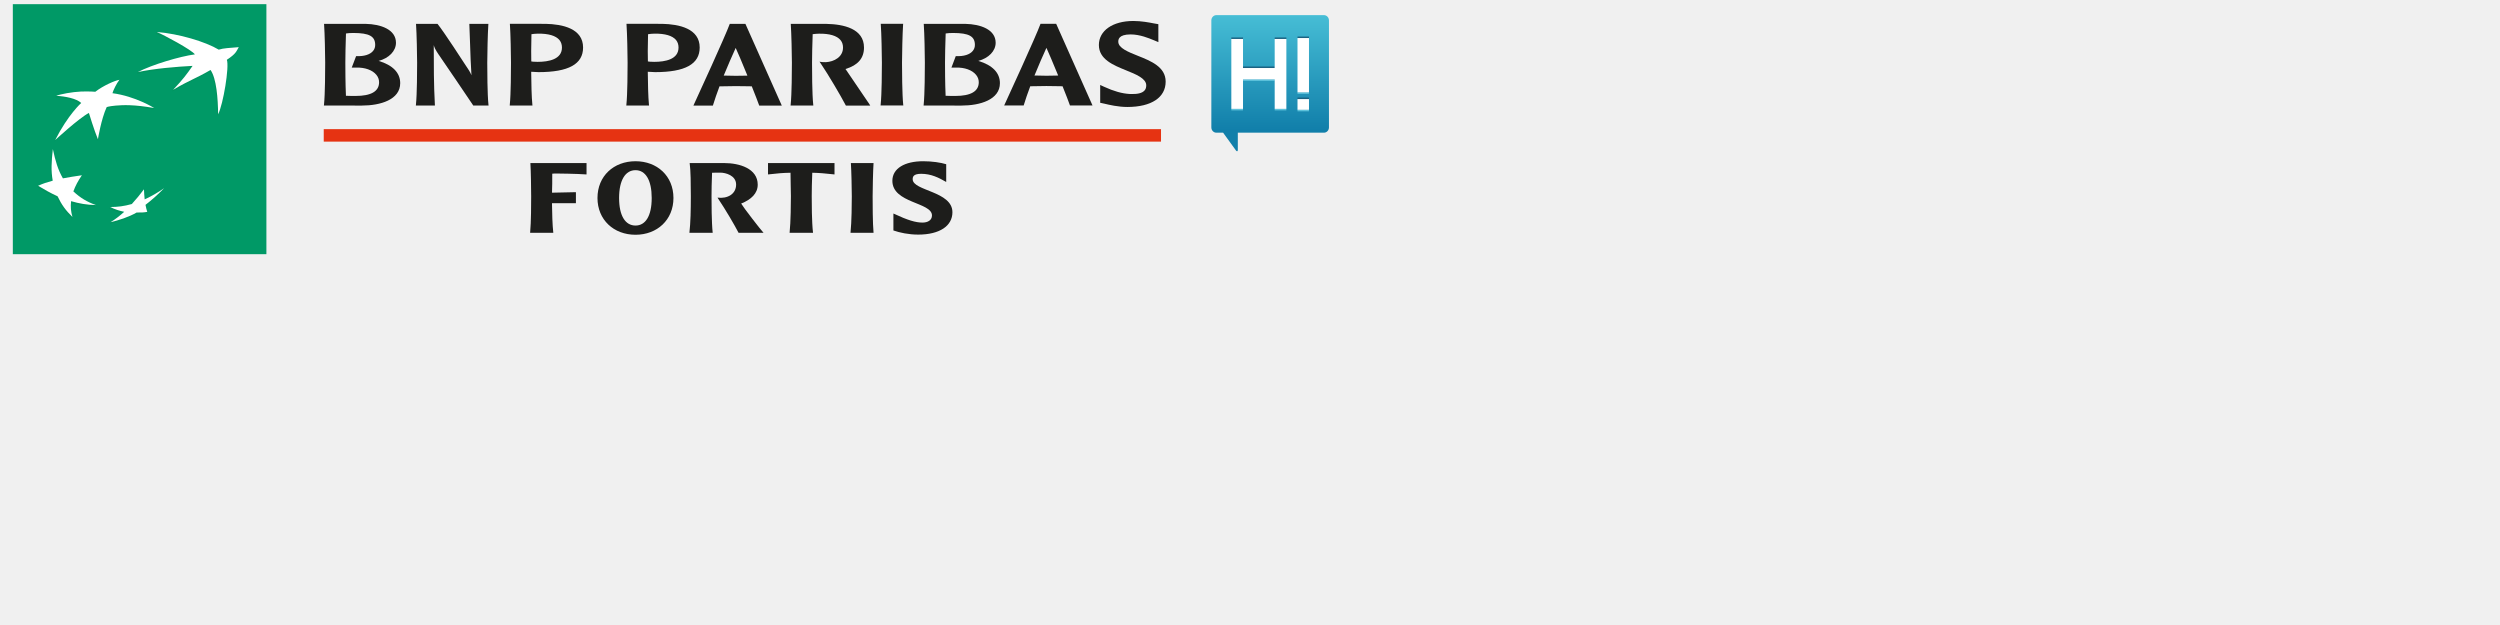
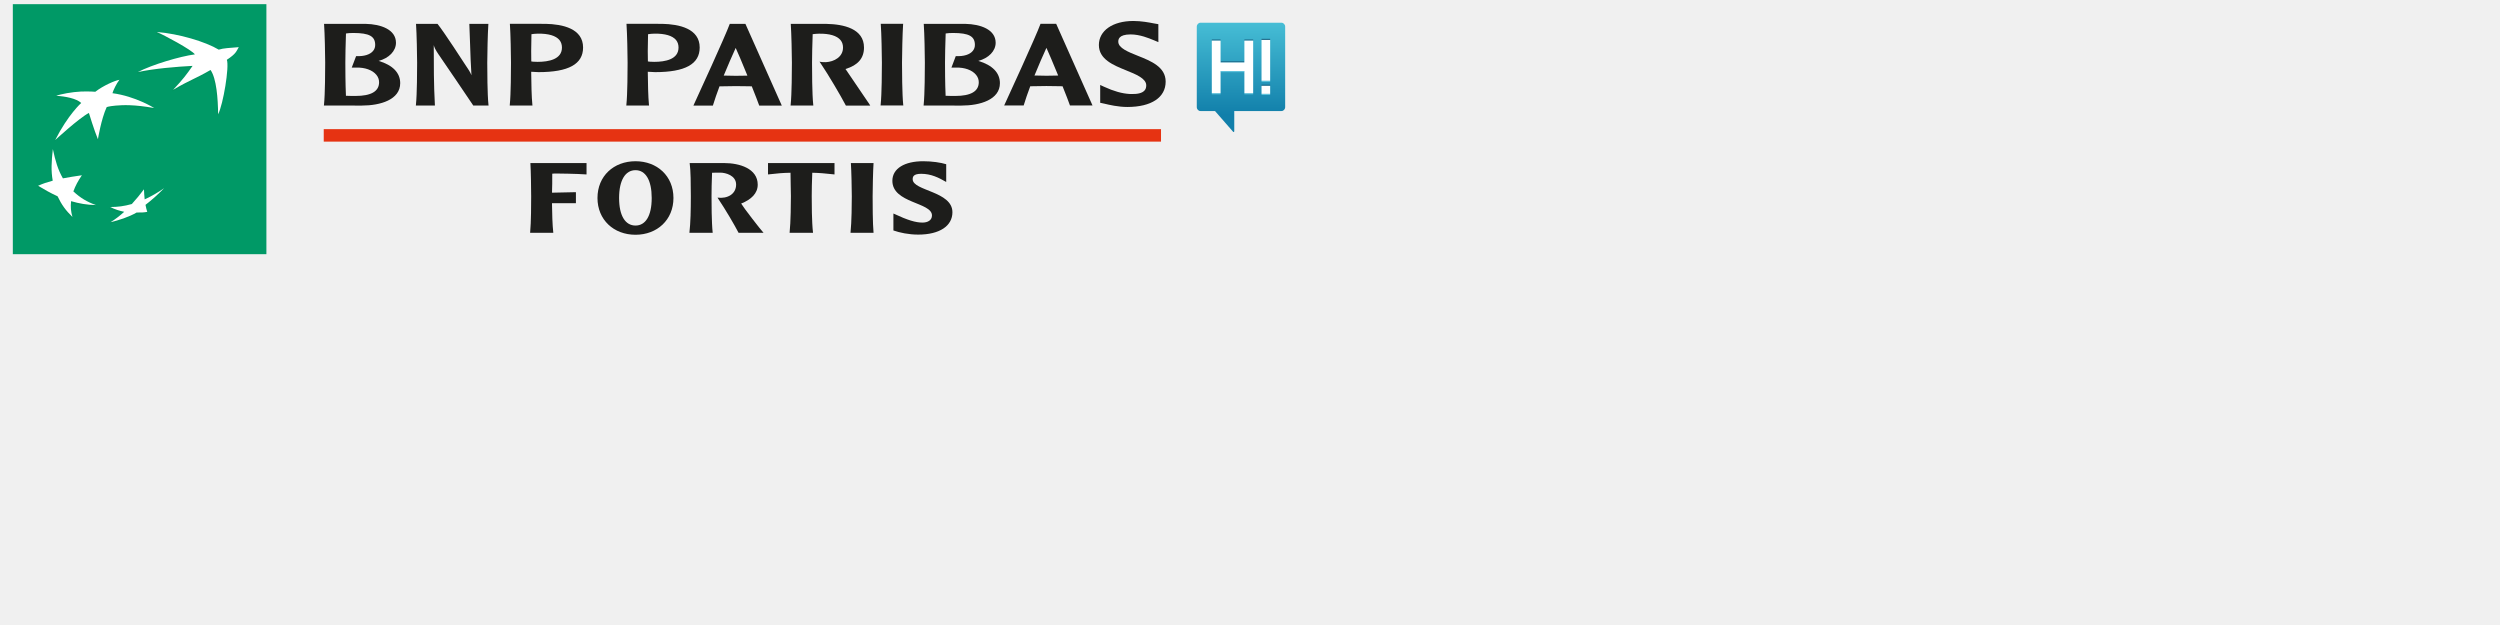
<svg xmlns="http://www.w3.org/2000/svg" version="1.1" id="Layer_1" x="0px" y="0px" width="400px" height="100px" viewBox="0 0 400 100" enable-background="new 0 0 400 100" xml:space="preserve">
  <g>
    <rect x="51.798" y="20.662" fill="#E63312" width="133.964" height="1.998" />
  </g>
  <g>
    <path fill="#1D1D1B" d="M51.856,3.946c0.102,1.377,0.174,4.824,0.174,6.091c0,1.153-0.013,5.035-0.192,6.715l-0.017,0.136   l6.077,0.003c2.966,0,6.136-0.941,6.136-3.585c0-1.662-1.204-2.889-3.45-3.561c1.647-0.438,2.771-1.584,2.771-2.901   c0-2.151-2.484-2.974-4.805-3.023c-0.006,0-6.706-0.005-6.706-0.005L51.856,3.946z M56.549,5.276   c2.538,0.007,3.481,0.529,3.481,1.916c0,0.371-0.115,0.693-0.341,0.963c-0.484,0.583-1.449,0.882-2.652,0.822h-0.058l-0.7,1.837   h0.709c1.397-0.043,2.613,0.396,3.232,1.161c0.291,0.351,0.434,0.75,0.434,1.182c0,1.454-1.27,2.195-3.771,2.195   c-0.419,0-1.1-0.002-1.533-0.029c-0.09-1.914-0.095-4.516-0.095-5.287c0-0.915,0.038-2.947,0.1-4.68   C55.635,5.309,56.114,5.269,56.549,5.276z" />
    <path fill="#1D1D1B" d="M78.038,3.816h-2.946l0.123,3.285c0.055,1.64,0.107,3.312,0.218,4.933l0,0l0,0   c-0.203-0.492-0.366-0.766-1.249-2.067c-0.028-0.045-3.09-4.779-4.156-6.116l-0.029-0.034H66.56l0.01,0.125   c0.097,1.374,0.17,4.818,0.17,6.091c0,1.156-0.012,5.041-0.19,6.718l-0.015,0.136h3.051l-0.006-0.129   c-0.179-3.2-0.179-6.417-0.179-9.528V7.22c0.103,0.375,0.25,0.714,0.729,1.428c0.05,0.08,5.292,7.733,5.56,8.187l0.027,0.052h2.454   l-0.017-0.136c-0.18-1.68-0.192-5.562-0.192-6.718c0-1.272,0.075-4.719,0.172-6.091l0.009-0.125L78.038,3.816L78.038,3.816z" />
    <path fill="#1D1D1B" d="M81.588,3.94c0.1,1.381,0.171,4.823,0.171,6.092c0,1.156-0.014,5.038-0.192,6.715l-0.01,0.134h3.636   l-0.014-0.134c-0.128-1.196-0.172-3.492-0.188-5.265c0.15,0.008,0.667,0.034,0.667,0.034l0.513,0.025   c4.795,0,7.122-1.285,7.122-3.937c0-3.03-3.264-3.733-6-3.79L81.581,3.81L81.588,3.94z M86.043,5.384   c1.703-0.027,2.901,0.325,3.477,1.031c0.257,0.324,0.392,0.722,0.392,1.19c0,1.891-2.119,2.291-3.895,2.291L85.294,9.87   c0,0-0.175-0.025-0.288-0.042c-0.01-0.434-0.016-1-0.016-1.653c0-0.831,0.012-1.794,0.042-2.701   C85.256,5.428,85.653,5.394,86.043,5.384z" />
    <path fill="#1D1D1B" d="M100.243,3.94c0.102,1.381,0.172,4.823,0.172,6.092c0,1.156-0.014,5.038-0.194,6.715l-0.012,0.134h3.641   l-0.019-0.134c-0.121-1.196-0.17-3.492-0.186-5.265c0.151,0.008,0.664,0.034,0.664,0.034l0.516,0.025   c4.793,0,7.125-1.285,7.125-3.937c0-3.03-3.266-3.733-6.006-3.79l-5.705-0.004L100.243,3.94z M104.698,5.384   c1.701-0.027,2.903,0.325,3.48,1.031c0.254,0.324,0.387,0.722,0.387,1.19c0,1.891-2.115,2.291-3.895,2.291l-0.72-0.026   c0,0-0.178-0.024-0.287-0.042c-0.014-0.434-0.021-1.004-0.021-1.661c0-0.833,0.015-1.786,0.046-2.693   C103.913,5.428,104.311,5.394,104.698,5.384z" />
    <path fill="#1D1D1B" d="M116.823,3.82h-0.061l-0.027,0.07c-0.675,1.856-5.027,11.363-5.707,12.82l-0.08,0.181h3.117l0.021-0.076   c0.271-0.892,0.623-1.904,1.033-2.997c0.113-0.003,2.576-0.04,2.576-0.04l2.123,0.025c0,0,0.377,0.012,0.469,0.012   c0.561,1.408,0.978,2.477,1.162,3.003l0.025,0.073h3.613l-5.82-13.071h-0.058H116.823z M117.71,7.67   c0.29,0.61,1.037,2.367,1.875,4.43c-0.126,0.001-0.272,0.007-0.272,0.007l-1.603,0.022c0,0-1.656-0.028-1.914-0.037   C116.471,10.434,117.138,8.938,117.71,7.67z" />
    <path fill="#1D1D1B" d="M126.53,3.941c0.094,1.374,0.174,4.821,0.174,6.091c0,1.156-0.016,5.038-0.198,6.715l-0.015,0.139h3.641   l-0.014-0.136c-0.184-1.686-0.192-5.562-0.192-6.718c0-0.91,0.039-2.946,0.103-4.565c0.299-0.039,0.707-0.073,0.98-0.077   c1.702-0.032,2.902,0.326,3.479,1.031c0.262,0.319,0.395,0.717,0.395,1.185c0,1.506-1.419,2.269-2.74,2.342   c-0.433,0.019-0.77-0.039-0.771-0.039l-0.25-0.043l0.16,0.233c1.275,1.887,3.211,5.172,4.027,6.737l0.03,0.056h3.896l-0.113-0.195   c-0.135-0.212-2.688-3.956-3.773-5.557c0,0-0.039-0.054-0.07-0.098c1.984-0.596,2.961-1.724,2.961-3.436   c0-3.028-3.271-3.729-6.009-3.785l-5.711-0.005L126.53,3.941z" />
    <path fill="#1D1D1B" d="M144.405,3.805h-3.488l0.012,0.127c0.102,1.383,0.174,4.83,0.174,6.096c0,1.152-0.017,5.03-0.197,6.714   l-0.012,0.134h3.639l-0.019-0.134c-0.174-1.684-0.192-5.562-0.192-6.714c0-1.269,0.078-4.715,0.172-6.096l0.015-0.127H144.405z" />
    <path fill="#1D1D1B" d="M147.806,3.946c0.102,1.375,0.172,4.824,0.172,6.091c0,1.153-0.014,5.035-0.191,6.715l-0.014,0.136   l6.073,0.003c2.97,0,6.14-0.941,6.14-3.585c0-1.662-1.203-2.889-3.455-3.561c1.652-0.438,2.774-1.584,2.774-2.901   c0-2.151-2.478-2.974-4.808-3.023l-6.701-0.005L147.806,3.946z M152.502,5.276L152.502,5.276c2.534,0.007,3.481,0.529,3.481,1.916   c0,0.371-0.119,0.693-0.346,0.963c-0.479,0.583-1.447,0.882-2.648,0.822h-0.066l-0.693,1.837h0.711   c1.4-0.043,2.604,0.396,3.229,1.161c0.288,0.351,0.433,0.751,0.433,1.182c0,1.454-1.267,2.195-3.765,2.195   c-0.429,0-1.11-0.002-1.54-0.029c-0.088-1.914-0.096-4.516-0.096-5.287c0-0.917,0.039-2.952,0.105-4.68   C151.584,5.309,152.063,5.269,152.502,5.276z" />
    <path fill="#1D1D1B" d="M168.931,3.805h-2.449l-0.025,0.071c-0.717,1.976-5.326,11.999-5.709,12.824l-0.084,0.176h3.125   l0.021-0.075c0.268-0.893,0.62-1.901,1.03-2.998c0.112-0.005,2.573-0.039,2.573-0.039l2.132,0.029c0,0,0.371,0.005,0.465,0.01   c0.565,1.408,0.976,2.468,1.158,3.001l0.024,0.071h3.611l-5.818-13.071L168.931,3.805L168.931,3.805z M167.429,7.656   c0.29,0.617,1.03,2.364,1.877,4.424c-0.126,0.002-0.271,0.012-0.271,0.012l-1.607,0.026c0,0-1.648-0.036-1.911-0.038   C166.188,10.417,166.854,8.928,167.429,7.656z" />
    <path fill="#1D1D1B" d="M175.821,7.2c0,2.296,2.316,3.225,4.353,4.054c1.587,0.638,3.224,1.306,3.224,2.396   c0,0.336-0.076,0.602-0.254,0.807c-0.375,0.449-1.156,0.639-2.386,0.58c-1.197-0.059-2.574-0.448-4.095-1.152l-0.637-0.292   l0.006,0.503v2.35l0.412,0.087l0.248,0.054c0.771,0.184,2.219,0.529,3.688,0.529c3.835,0,6.125-1.521,6.125-4.058   c0-2.355-2.363-3.298-4.449-4.129c-1.543-0.615-3.13-1.249-3.13-2.252c0-0.295,0-1.17,1.972-1.17c1.475,0,2.918,0.6,3.698,0.923   l0.748,0.31l-0.007-0.495V3.869l-0.741-0.129c-0.742-0.146-1.979-0.383-3.261-0.383C178.034,3.357,175.821,4.899,175.821,7.2z" />
  </g>
  <g>
    <g>
      <g>
        <path fill="#1D1D1B" d="M93.846,26.09v1.82c-1.699-0.122-4.698-0.146-4.72-0.146c-0.267,0-0.539,0-0.765,0.024     c0,1.015,0,2.255-0.039,3.042l3.825-0.083v1.761h-3.825v0.229c0.017,1.346,0.06,3.229,0.206,4.513H84.82     c0.166-1.698,0.166-4.888,0.166-5.84c0-1.054-0.041-4.06-0.123-5.318L93.846,26.09L93.846,26.09z" />
        <path fill="#1D1D1B" d="M101.684,37.562c-3.479,0-6.087-2.385-6.087-5.884c0-3.52,2.607-5.882,6.087-5.882     c3.458,0,6.068,2.362,6.068,5.882C107.752,35.178,105.142,37.562,101.684,37.562z M101.684,27.229     c-1.614,0-2.629,1.574-2.629,4.45c0,2.878,1.015,4.409,2.629,4.409c1.595,0,2.589-1.531,2.589-4.409     C104.272,28.803,103.278,27.229,101.684,27.229z" />
        <path fill="#1D1D1B" d="M115.872,26.09c2.443,0,5.363,0.87,5.363,3.458c0,1.388-1.035,2.379-2.648,3.021     c0.328,0.584,3.043,4.101,3.581,4.681h-3.996c-0.705-1.345-2.05-3.661-3.375-5.63c1.594,0.205,2.981-0.559,2.981-2.092     c0-1.471-1.699-1.905-2.523-1.905c-0.378,0-1.078,0-1.325,0.021c-0.065,1.365-0.085,3.006-0.085,3.746     c0,0.975,0,4.162,0.186,5.86h-3.726c0.187-1.654,0.229-3.624,0.229-5.86c0-1.884-0.021-4.16-0.188-5.298L115.872,26.09     L115.872,26.09z" />
        <path fill="#1D1D1B" d="M133.522,26.09v1.82c-1.638-0.166-2.256-0.245-3.559-0.27c-0.062,1.305-0.087,3.021-0.087,3.746     c0,0.954,0,4.162,0.209,5.86h-3.749c0.186-1.698,0.209-4.906,0.209-5.86c0-0.703-0.062-2.564-0.062-3.746     c-1.281,0.023-1.969,0.086-3.602,0.27v-1.82H133.522L133.522,26.09z" />
        <path fill="#1D1D1B" d="M139.767,26.09c-0.085,1.26-0.145,4.246-0.145,5.318c0,0.994,0,4.308,0.145,5.84h-3.686     c0.187-1.698,0.207-4.887,0.207-5.84c0-1.053-0.062-4.061-0.146-5.318H139.767L139.767,26.09z" />
        <path fill="#1D1D1B" d="M147.706,25.797c1.43,0,2.818,0.21,3.688,0.479v2.84c-1.221-0.705-2.42-1.307-4.014-1.307     c-1.264,0-1.35,0.5-1.35,0.869c0,1.883,6.358,1.902,6.358,5.278c0,2.194-2.052,3.58-5.466,3.58c-1.534,0-2.982-0.31-3.977-0.663     v-2.71c2.34,1.097,3.58,1.45,4.656,1.45c0.87,0,1.514-0.396,1.514-1.139c0-2.134-6.336-1.927-6.336-5.547     C142.782,26.938,144.77,25.797,147.706,25.797z" />
      </g>
    </g>
  </g>
  <polyline fill="#009966" points="2.052,0.667 42.624,0.667 42.624,40.67 2.052,40.67 " />
  <g>
    <g>
      <path fill="#00945E" d="M33.558,11.477c-2.51,1.448-3.274,1.564-5.998,3.178l0.134-0.301c1.43-1.537,2.048-2.181,2.99-3.542    c-2.514,0.136-6.163,0.432-8.771,0.997l0,0l0,0l0,0l0.136-0.274c2.368-1.135,6.76-2.263,9-2.555    c-0.546-0.759-4.995-3.129-6.104-3.588l0,0l0,0l0,0l0.129-0.277c3.375,0.374,7.844,1.929,9.792,3.106    c0.823-0.253,1.667-0.279,3.192-0.409c0,0-0.228,0.907-1.891,2.033l0,0l0,0l0,0c0.413,1.088-0.578,7.123-1.397,8.723l0,0l0,0l0,0    C34.732,16.042,34.507,12.858,33.558,11.477z" />
      <path fill="#00945E" d="M15.228,33.104l0.127-0.289c-1.333-0.504-2.666-0.908-3.743-1.904l0,0l0,0l0,0l0,0l0,0l0,0l0,0l0,0l0,0    l0,0l0,0l0,0l0,0l0,0l0,0l0,0l0,0l0,0l0,0l0,0l0,0l0,0l0,0l0,0l0,0l0,0l0,0l0,0l0,0l0,0l0,0c0.337-0.936,0.727-1.663,1.359-2.584    l0,0l0,0l0,0l0,0l0,0l0,0l0,0l0,0l0,0l0,0l0,0l0,0l0,0l0,0l0,0l0,0l0,0l0,0l0,0l0,0l0,0l0,0l0,0l0,0l0,0l0,0l0,0l0,0l0,0l0,0l0,0    l0.133-0.284c-1.144,0.171-2.182,0.585-3.174,0.776l0,0l0,0l0,0l0,0l0,0l0,0l0,0l0,0l0,0l0,0l0,0l0,0l0,0l0,0l0,0l0,0l0,0l0,0l0,0    l0,0l0,0l0,0l0,0l0,0l0,0l0,0l0,0l0,0l0,0l0,0l0,0c-0.779-1.354-1.082-3.201-1.475-4.965l-0.129,0.275l0,0l0,0l0,0l0,0l0,0l0,0    l0,0l0,0l0,0l0,0l0,0l0,0l0,0l0,0l0,0c-0.222,2.018-0.31,3.454-0.021,5.057l0,0l0,0l0,0l0,0l0,0l0,0l0,0l0,0l0,0l0,0l0,0l0,0l0,0    l0,0l0,0l0,0l0,0l0,0l0,0l0,0l0,0l0,0l0,0l0,0l0,0l0,0l0,0l0,0l0,0l0,0l0,0c-0.825,0.229-1.547,0.26-2.211,0.543L5.969,30l0,0l0,0    l0,0l0,0l0,0l0,0l0,0l0,0l0,0l0,0l0,0l0,0l0,0l0,0l0,0l0,0l0,0l0,0l0,0l0,0l0,0l0,0l0,0l0,0l0,0l0,0l0,0l0,0l0,0l0,0l0,0    c1.056,0.639,1.919,1.13,3.115,1.688l0,0l0,0l0,0l0,0l0,0l0,0l0,0l0,0l0,0l0,0l0,0l0,0l0,0l0,0l0,0l0,0l0,0l0,0l0,0l0,0l0,0l0,0    l0,0l0,0l0,0l0,0l0,0l0,0l0,0l0,0l0,0c0.638,1.348,1.3,2.267,2.373,3.31l0,0l0,0l0,0l0,0l0,0l0,0l0,0l0,0l0,0l0,0l0,0l0,0l0,0l0,0    l0,0l0,0l0,0l0,0l0,0l0,0l0,0l0,0l0,0l0,0l0,0l0,0l0,0l0,0l0,0l0,0l0,0l0.13-0.284c-0.191-0.762-0.44-1.4-0.346-2.242l0,0l0,0l0,0    l0,0l0,0l0,0l0,0l0,0l0,0l0,0l0,0l0,0l0,0l0,0l0,0l0,0l0,0l0,0l0,0l0,0l0,0l0,0l0,0l0,0l0,0l0,0l0,0l0,0l0,0l0,0l0,0    C12.569,32.85,13.71,33.05,15.228,33.104z" />
      <path fill="#00945E" d="M18.927,13.013c0,0-0.536,0.934-0.966,2.178h-0.104l0,0l0,0c3.126,0.417,6.077,1.664,6.816,2.094    l-0.131,0.278l0,0l0,0l0,0l0,0l0,0l0,0l0,0c-3.241-0.565-4.95-0.5-6.157-0.395l0,0l0,0l0,0c-1.205,0.117-1.452,0.264-1.452,0.264    l0,0l0,0l0,0l0,0l0,0l0,0l0,0c-0.693,1.5-1.103,3.948-1.267,4.851l-0.131,0.281l0,0l0,0l0,0l0,0l0,0l0,0l0,0    c-0.594-1.408-1.448-4.212-1.448-4.212l0,0l0,0l0,0l0,0l0,0l0,0l0,0c-1.634,0.863-5.401,4.349-5.401,4.349l0,0l0,0l0,0l0,0l0,0    l0,0l0,0c2.076-4.083,4.176-5.944,4.176-5.944l0,0l0,0l0,0l0,0l0,0l0,0l0,0c-0.725-0.72-2.617-1.085-4.003-1.142l0,0l0,0l0,0    l0.132-0.279c0.866-0.25,2.656-0.355,3.853-0.41l0,0l0,0l0,0l0,0l0,0l0,0l0,0c1.419-0.043,2.274,0.038,2.274,0.038l0,0l0,0l0,0    C16.381,13.971,18.265,13.103,18.927,13.013z" />
      <path fill="#00945E" d="M22.902,30.564c-0.657,0.869-1.215,1.565-1.936,2.365l0,0l0,0l0,0l0,0l0,0l0,0l0,0l0,0l0,0l0,0l0,0l0,0    l0,0l0,0l0,0l0,0l0,0l0,0l0,0l0,0l0,0l0,0l0,0l0,0l0,0l0,0l0,0l0,0l0,0l0,0l0,0c-1.07,0.292-2.351,0.162-3.336,0.192l-0.129,0.276    l0,0l0,0l0,0l0,0l0,0l0,0l0,0l0,0l0,0l0,0l0,0l0,0l0,0l0,0l0,0l0,0l0,0l0,0l0,0l0,0l0,0l0,0l0,0l0,0l0,0l0,0l0,0l0,0l0,0l0,0l0,0    c0.742,0.379,1.469,0.605,2.247,0.765l0,0l0,0l0,0l0,0l0,0l0,0l0,0l0,0l0,0l0,0l0,0l0,0l0,0l0,0l0,0l0,0l0,0l0,0l0,0l0,0l0,0l0,0    l0,0l0,0l0,0l0,0l0,0l0,0l0,0l0,0l0,0c-0.631,0.563-1.473,0.995-2.062,1.392l-0.131,0.274l0,0l0,0l0,0l0,0l0,0l0,0l0,0l0,0l0,0    l0,0l0,0l0,0l0,0l0,0l0,0l0,0l0,0l0,0l0,0l0,0l0,0l0,0l0,0l0,0l0,0l0,0l0,0l0,0l0,0l0,0l0,0c1.269-0.3,2.936-0.826,4.178-1.548    l0,0l0,0l0,0l0,0l0,0l0,0l0,0l0,0l0,0l0,0l0,0l0,0l0,0l0,0l0,0l0,0l0,0l0,0l0,0l0,0l0,0l0,0l0,0l0,0l0,0l0,0l0,0l0,0l0,0l0,0l0,0    c0.647,0.027,1.253-0.02,1.693-0.104l0,0l0,0l0,0l0,0l0,0l0,0l0,0l0,0l0,0l0,0l0,0l0,0l0,0l0,0l0,0l0,0l0,0l0,0l0,0l0,0l0,0l0,0    l0,0l0,0l0,0l0,0l0,0l0,0l0,0l0,0l0,0c0,0,0.134-0.282,0.134-0.274c-0.079-0.28-0.333-0.455-0.408-0.853l0,0l0,0l0,0l0,0l0,0l0,0    l0,0l0,0l0,0l0,0l0,0l0,0l0,0l0,0l0,0l0,0l0,0l0,0l0,0l0,0l0,0l0,0l0,0l0,0l0,0l0,0l0,0l0,0l0,0l0,0l0,0    c1.164-0.89,2.008-1.7,2.984-2.669l0,0l0,0l0,0l0,0l0,0l0,0l0,0l0,0l0,0l0,0l0,0l0,0l0,0l0,0l0,0l0,0l0,0l0,0l0,0l0,0l0,0l0,0l0,0    l0,0l0,0l0,0l0,0l0,0l0,0l0,0l0,0l0.133-0.275c-0.962,0.654-2.129,1.553-3.254,2.072l0,0l0,0l0,0l0,0l0,0l0,0l0,0l0,0l0,0l0,0l0,0    l0,0l0,0l0,0l0,0l0,0l0,0l0,0l0,0l0,0l0,0l0,0l0,0l0,0l0,0l0,0l0,0l0,0l0,0l0,0l0,0C22.967,31.639,22.931,31.173,22.902,30.564z" />
    </g>
    <g>
      <path fill="#FFFFFF" d="M33.687,11.196c-2.503,1.454-3.272,1.572-5.993,3.18c1.587-1.695,2.135-2.42,3.119-3.836    c-2.51,0.129-6.159,0.428-8.764,0.996l0,0l0,0l0,0c2.268-1.193,6.764-2.521,9.135-2.837c-0.551-0.748-5.002-3.126-6.111-3.583l0,0    l0,0l0,0c3.527,0.272,7.835,1.568,9.923,2.827c0.823-0.251,1.677-0.266,3.208-0.398l0,0l0,0l0,0    c-0.392,0.66-0.409,1.041-1.908,2.021l0,0l0,0l0,0c0.414,1.096-0.577,7.126-1.398,8.721l0,0l0,0l0,0    C34.868,15.764,34.645,12.579,33.687,11.196z" />
      <path fill="#FFFFFF" d="M15.355,32.814c-1.441-0.521-2.476-1.134-3.617-2.188l0,0l0,0l0,0l0,0l0,0l0,0l0,0l0,0l0,0l0,0l0,0l0,0    l0,0l0,0l0,0l0,0l0,0l0,0l0,0l0,0l0,0l0,0l0,0l0,0l0,0l0,0l0,0l0,0l0,0l0,0l0,0c0.342-0.925,0.729-1.648,1.366-2.586l0,0l0,0l0,0    l0,0l0,0l0,0l0,0l0,0l0,0l0,0l0,0l0,0l0,0l0,0l0,0l0,0l0,0l0,0l0,0l0,0l0,0l0,0l0,0l0,0l0,0l0,0l0,0l0,0l0,0l0,0l0,0    c-1.169,0.172-2.032,0.306-3.038,0.496l0,0l0,0l0,0l0,0l0,0l0,0l0,0l0,0l0,0l0,0l0,0l0,0l0,0l0,0l0,0l0,0l0,0l0,0l0,0l0,0l0,0l0,0    l0,0l0,0l0,0l0,0l0,0l0,0l0,0l0,0l0,0c-0.821-1.419-1.194-2.782-1.611-4.684l0,0l0,0l0,0l0,0l0,0l0,0l0,0l0,0l0,0l0,0l0,0l0,0l0,0    l0,0l0,0c-0.223,2.016-0.309,3.457-0.02,5.057l0,0l0,0l0,0l0,0l0,0l0,0l0,0l0,0l0,0l0,0l0,0l0,0l0,0l0,0l0,0l0,0l0,0l0,0l0,0l0,0    l0,0l0,0l0,0l0,0l0,0l0,0l0,0l0,0l0,0l0,0l0,0c-0.926,0.253-1.58,0.473-2.34,0.816l0,0l0,0l0,0l0,0l0,0l0,0l0,0l0,0l0,0l0,0l0,0    l0,0l0,0l0,0l0,0l0,0l0,0l0,0l0,0l0,0l0,0l0,0l0,0l0,0l0,0l0,0l0,0l0,0l0,0l0,0l0,0c1.066,0.637,1.928,1.135,3.118,1.683l0,0l0,0    l0,0l0,0l0,0l0,0l0,0l0,0l0,0l0,0l0,0l0,0l0,0l0,0l0,0l0,0l0,0l0,0l0,0l0,0l0,0l0,0l0,0l0,0l0,0l0,0l0,0l0,0l0,0l0,0l0,0    c0.64,1.352,1.303,2.262,2.375,3.303l0,0l0,0l0,0l0,0l0,0l0,0l0,0l0,0l0,0l0,0l0,0l0,0l0,0l0,0l0,0l0,0l0,0l0,0l0,0l0,0l0,0l0,0    l0,0l0,0l0,0l0,0l0,0l0,0l0,0l0,0l0,0c-0.25-0.884-0.316-1.59-0.215-2.526l0,0l0,0l0,0l0,0l0,0l0,0l0,0l0,0l0,0l0,0l0,0l0,0l0,0    l0,0l0,0l0,0l0,0l0,0l0,0l0,0l0,0l0,0l0,0l0,0l0,0l0,0l0,0l0,0l0,0l0,0l0,0C12.703,32.572,13.843,32.777,15.355,32.814z" />
      <path fill="#FFFFFF" d="M19.101,12.77L19.101,12.77L19.101,12.77L19.101,12.77L19.101,12.77c-0.447,0.575-0.968,1.645-1.109,2.142    l0,0l0,0l0,0c3.706,0.494,6.681,2.373,6.681,2.373l0,0l0,0l0,0l0,0l0,0l0,0l0,0c-3.241-0.566-4.95-0.494-6.16-0.389l0,0l0,0l0,0    c-1.203,0.11-1.447,0.251-1.447,0.251l0,0l0,0l0,0l0,0l0,0l0,0l0,0c-0.876,1.89-1.399,5.134-1.399,5.134l0,0l0,0l0,0l0,0l0,0l0,0    l0,0c-0.593-1.402-1.443-4.209-1.443-4.209l0,0l0,0l0,0l0,0l0,0l0,0l0,0c-1.636,0.863-5.4,4.348-5.4,4.348l0,0l0,0l0,0l0,0l0,0    l0,0l0,0c2.068-4.084,4.168-5.941,4.168-5.941l0,0l0,0l0,0l0,0l0,0l0,0l0,0c-0.722-0.722-2.618-1.082-4.001-1.144l0,0l0,0l0,0    c0.716-0.288,2.563-0.625,3.981-0.689l0,0l0,0l0,0l0,0l0,0l0,0l0,0c1.42-0.043,2.277,0.037,2.277,0.037l0,0l0,0l0,0    C16.515,13.696,18.437,12.867,19.101,12.77z" />
      <path fill="#FFFFFF" d="M23.032,30.291c-0.653,0.871-1.216,1.559-1.943,2.355l0,0l0,0l0,0l0,0l0,0l0,0l0,0l0,0l0,0l0,0l0,0l0,0    l0,0l0,0l0,0l0,0l0,0l0,0l0,0l0,0l0,0l0,0l0,0l0,0l0,0l0,0l0,0l0,0l0,0l0,0l0,0c-1.249,0.349-2.245,0.476-3.459,0.476l0,0l0,0l0,0    l0,0l0,0l0,0l0,0l0,0l0,0l0,0l0,0l0,0l0,0l0,0l0,0l0,0l0,0l0,0l0,0l0,0l0,0l0,0l0,0l0,0l0,0l0,0l0,0l0,0l0,0l0,0l0,0    c0.746,0.376,1.471,0.604,2.247,0.766l0,0l0,0l0,0l0,0l0,0l0,0l0,0l0,0l0,0l0,0l0,0l0,0l0,0l0,0l0,0l0,0l0,0l0,0l0,0l0,0l0,0l0,0    l0,0l0,0l0,0l0,0l0,0l0,0l0,0l0,0l0,0c-0.775,0.699-1.434,1.188-2.19,1.667l0,0l0,0l0,0l0,0l0,0l0,0l0,0l0,0l0,0l0,0l0,0l0,0l0,0    l0,0l0,0l0,0l0,0l0,0l0,0l0,0l0,0l0,0l0,0l0,0l0,0l0,0l0,0l0,0l0,0l0,0l0,0c1.268-0.297,2.932-0.826,4.174-1.551l0,0l0,0l0,0l0,0    l0,0l0,0l0,0l0,0l0,0l0,0l0,0l0,0l0,0l0,0l0,0l0,0l0,0l0,0l0,0l0,0l0,0l0,0l0,0l0,0l0,0l0,0l0,0l0,0l0,0l0,0l0,0    c0.648,0.023,1.256-0.016,1.699-0.104l0,0l0,0l0,0l0,0l0,0l0,0l0,0l0,0l0,0l0,0l0,0l0,0l0,0l0,0l0,0l0,0l0,0l0,0l0,0l0,0l0,0l0,0    l0,0l0,0l0,0l0,0l0,0l0,0l0,0l0,0l0,0c-0.116-0.371-0.188-0.644-0.28-1.123l0,0l0,0l0,0l0,0l0,0l0,0l0,0l0,0l0,0l0,0l0,0l0,0l0,0    l0,0l0,0l0,0l0,0l0,0l0,0l0,0l0,0l0,0l0,0l0,0l0,0l0,0l0,0l0,0l0,0l0,0l0,0c1.167-0.897,2.018-1.698,2.989-2.672l0,0l0,0l0,0l0,0    l0,0l0,0l0,0l0,0l0,0l0,0l0,0l0,0l0,0l0,0l0,0l0,0l0,0l0,0l0,0l0,0l0,0l0,0l0,0l0,0l0,0l0,0l0,0l0,0l0,0l0,0l0,0    c-1.034,0.709-1.928,1.241-3.122,1.797l0,0l0,0l0,0l0,0l0,0l0,0l0,0l0,0l0,0l0,0l0,0l0,0l0,0l0,0l0,0l0,0l0,0l0,0l0,0l0,0l0,0l0,0    l0,0l0,0l0,0l0,0l0,0l0,0l0,0l0,0l0,0C23.091,31.361,23.062,30.904,23.032,30.291z" />
    </g>
  </g>
  <g>
-     <linearGradient id="SVGID_1_" gradientUnits="userSpaceOnUse" x1="506.725" y1="-187.512" x2="506.725" y2="-205.786" gradientTransform="matrix(1 0 0 -1 -303.5 -185)">
+     <linearGradient id="SVGID_1_" gradientUnits="userSpaceOnUse" x1="805.557" y1="514.707" x2="805.557" y2="529.387" gradientTransform="matrix(1 0 0 1 -607 -511)">
      <stop offset="0" style="stop-color:#46BDD5" />
      <stop offset="1" style="stop-color:#117FAA" />
    </linearGradient>
-     <path fill="url(#SVGID_1_)" d="M211.833,2.421h-17.219c-0.438,0-0.799,0.379-0.799,0.841v17.128c0,0.463,0.361,0.84,0.799,0.84   h1.083l2.085,2.883c0.146,0.155,0.268,0.102,0.268-0.117v-2.766h13.782c0.44,0,0.801-0.376,0.801-0.84V3.265   C212.634,2.802,212.273,2.421,211.833,2.421z" />
+     <path fill="url(#SVGID_1_)" d="M205.025,3.634h-12.94c-0.329,0-0.6,0.285-0.6,0.632v12.872c0,0.348,0.271,0.631,0.6,0.631h2.319   l2.878,3.295c0.109,0.117,0.2,0.077,0.2-0.087v-3.208h7.543c0.33,0,0.602-0.282,0.602-0.631V4.268   C205.628,3.92,205.356,3.634,205.025,3.634z" />
    <g>
      <g>
-         <rect x="197.013" y="5.993" fill="#1A6282" width="1.868" height="0.243" />
-         <rect x="198.881" y="10.64" fill="#1A6282" width="5.069" height="0.245" />
-         <rect x="203.95" y="5.993" fill="#1A6282" width="1.869" height="0.243" />
+         <rect x="193.888" y="6.318" fill="#1A6282" width="1.404" height="0.183" />
+         <rect x="195.292" y="9.811" fill="#1A6282" width="3.81" height="0.184" />
+         <rect x="199.102" y="6.318" fill="#1A6282" width="1.404" height="0.183" />
      </g>
      <g>
-         <rect x="198.881" y="12.706" fill="#5DC2DB" width="5.069" height="0.246" />
-         <rect x="197.013" y="17.419" fill="#5DC2DB" width="1.868" height="0.244" />
-         <rect x="203.95" y="17.419" fill="#5DC2DB" width="1.869" height="0.244" />
+         <rect x="195.292" y="11.363" fill="#5DC2DB" width="3.81" height="0.185" />
+         <rect x="193.888" y="14.905" fill="#5DC2DB" width="1.404" height="0.184" />
+         <rect x="199.102" y="14.905" fill="#5DC2DB" width="1.404" height="0.184" />
      </g>
-       <path fill="#FFFFFF" d="M197.013,6.235h1.868v4.649h5.069V6.235h1.869v11.184h-1.869v-4.713h-5.069v4.713h-1.868V6.235z" />
-       <rect x="207.6" y="5.847" fill="#1A6282" width="1.836" height="0.244" />
-       <rect x="207.6" y="14.779" fill="#5DC2DB" width="1.836" height="0.244" />
-       <path fill="#FFFFFF" d="M207.6,6.089h1.836v8.69H207.6V6.089z" />
-       <rect x="207.6" y="15.611" fill="#1A6282" width="1.836" height="0.246" />
-       <rect x="207.6" y="17.565" fill="#5DC2DB" width="1.836" height="0.245" />
-       <path fill="#FFFFFF" d="M207.6,15.857h1.836v1.708H207.6V15.857z" />
+       <path fill="#FFFFFF" d="M193.888,6.5h1.404v3.494h3.81V6.5h1.404v8.405h-1.404v-3.542h-3.81v3.542h-1.404V6.5z" />
+       <rect x="201.845" y="6.208" fill="#1A6282" width="1.38" height="0.183" />
+       <rect x="201.845" y="12.921" fill="#5DC2DB" width="1.38" height="0.184" />
+       <path fill="#FFFFFF" d="M201.845,6.39h1.38v6.531h-1.38V6.39z" />
+       <rect x="201.845" y="13.546" fill="#1A6282" width="1.38" height="0.185" />
+       <rect x="201.845" y="15.015" fill="#5DC2DB" width="1.38" height="0.185" />
+       <path fill="#FFFFFF" d="M201.845,13.731h1.38v1.283h-1.38V13.731z" />
    </g>
  </g>
</svg>
